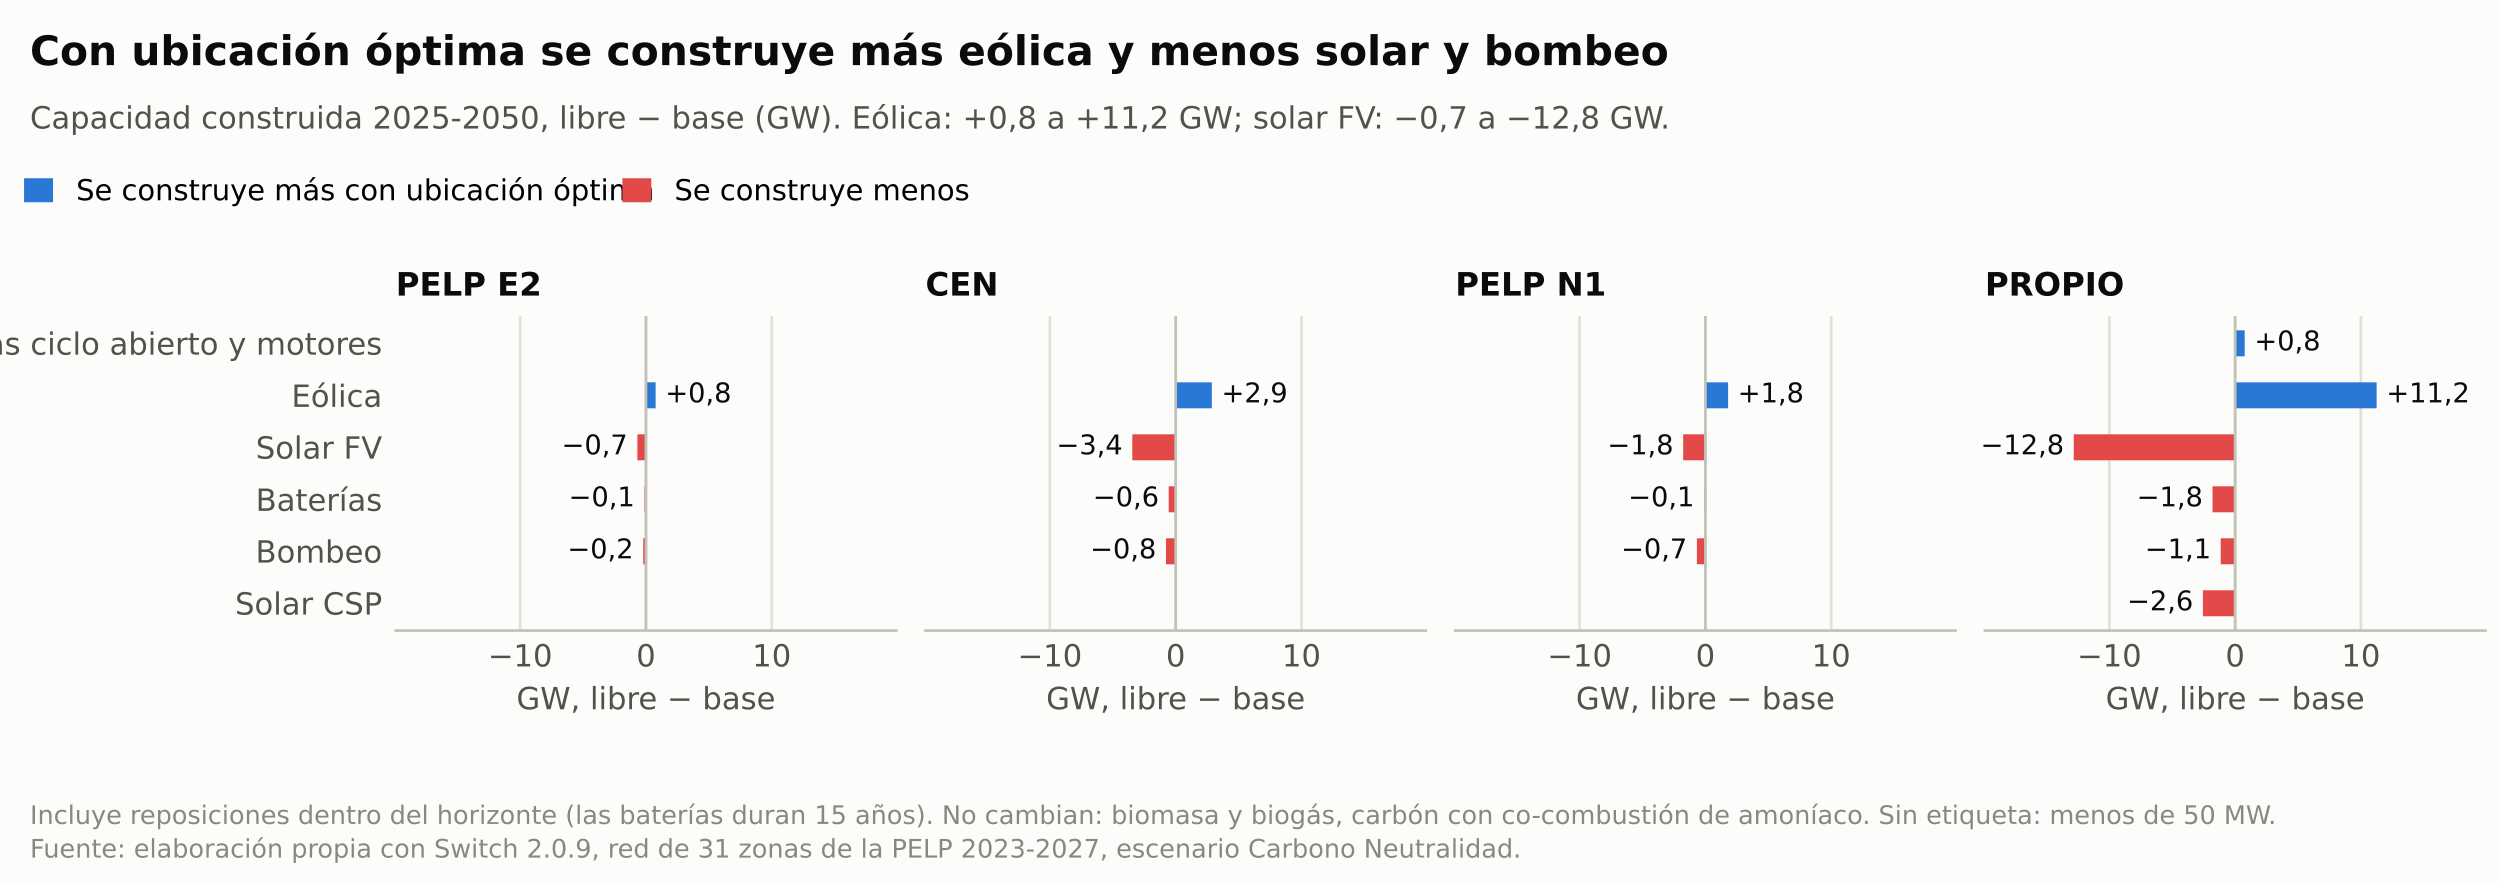
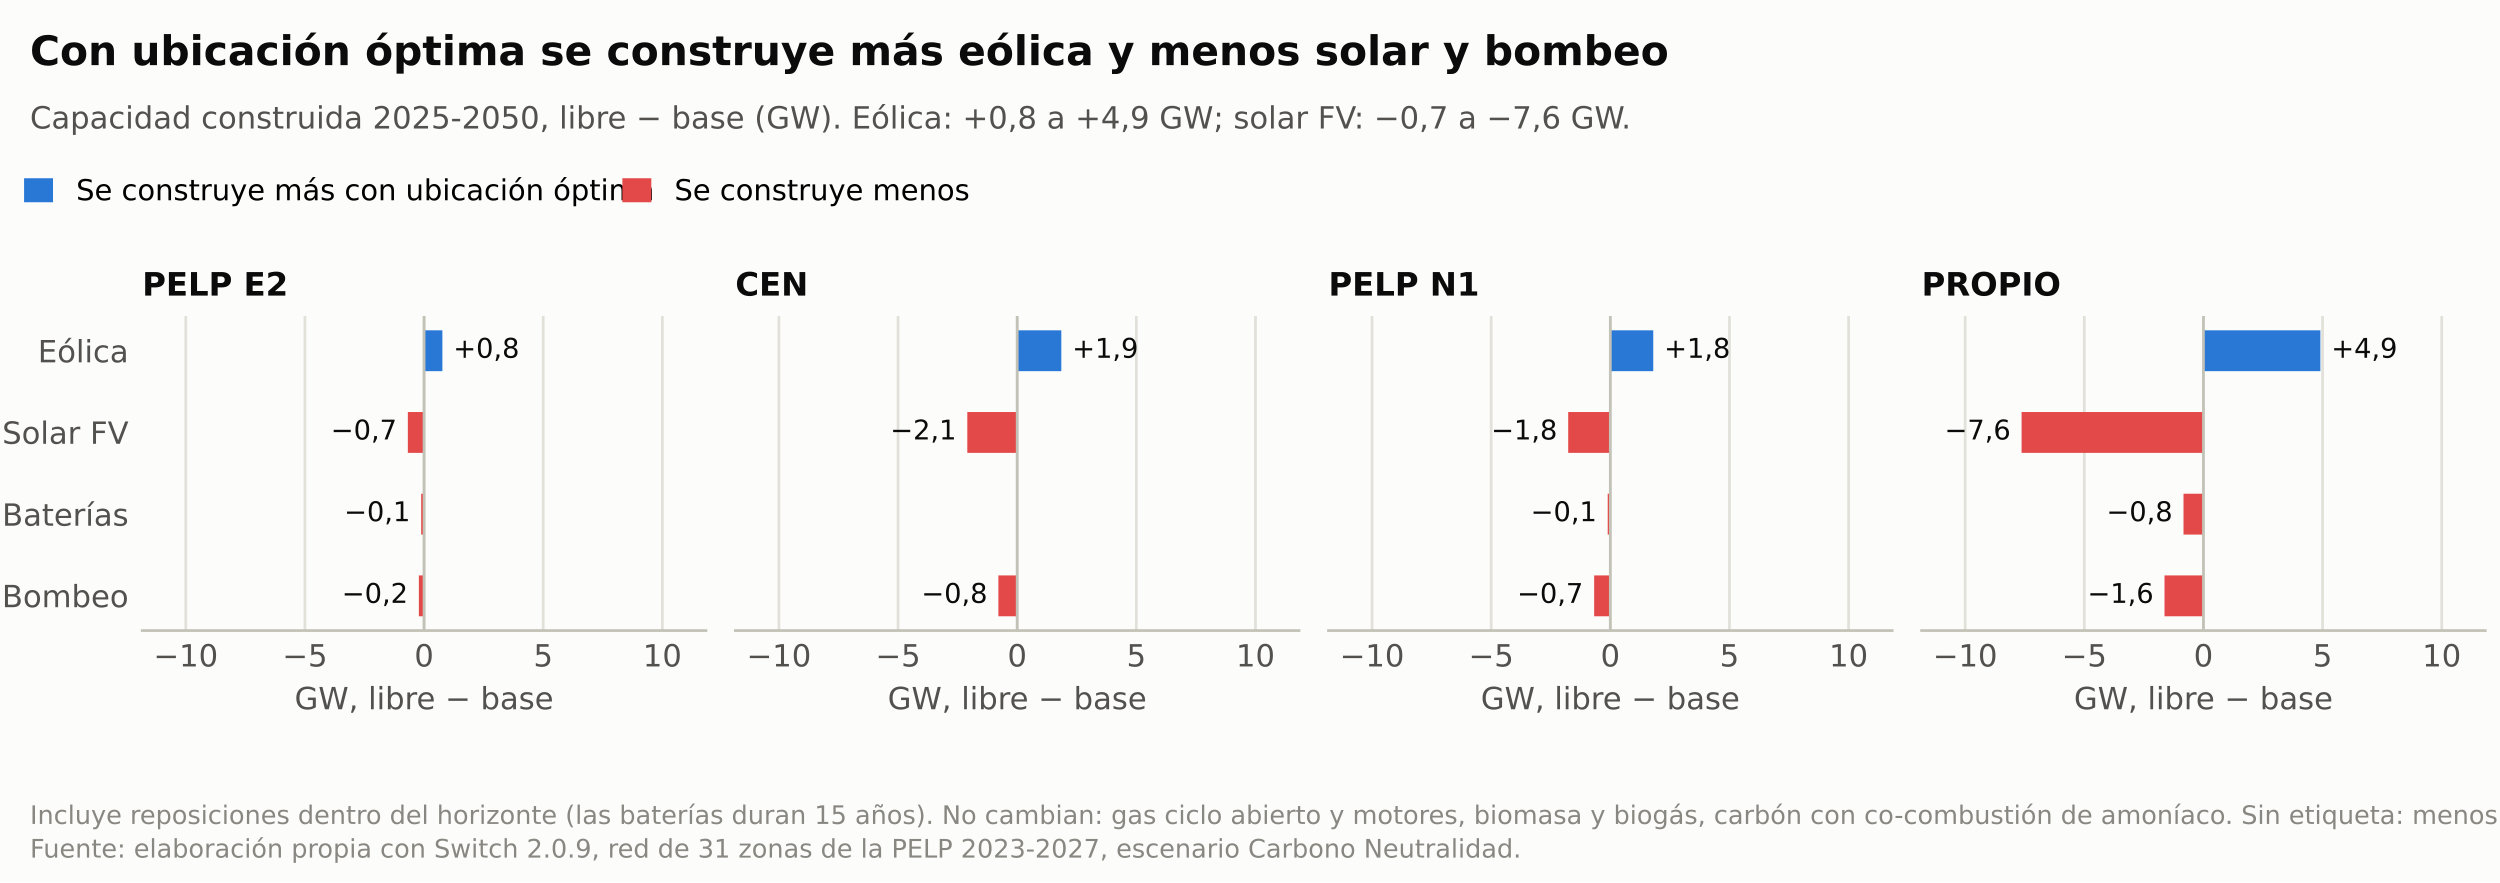
<svg xmlns="http://www.w3.org/2000/svg" width="734.4pt" height="259.2pt" viewBox="0 0 734.4 259.2" version="1.1">
  <defs>
    <style type="text/css">*{stroke-linejoin: round; stroke-linecap: butt}</style>
  </defs>
  <g id="figure_1">
    <g id="patch_1">
      <path d="M 0 259.2  L 734.4 259.2  L 734.4 0  L 0 0  z " style="fill: #fcfcfb" />
    </g>
    <g id="axes_1">
      <g id="patch_2">
-         <path d="M 116.269 185.237  L 263.242 185.237  L 263.242 92.836  L 116.269 92.836  z " style="fill: #fcfcfb" />
+         <path d="M 41.778 185.237  L 207.373 185.237  L 207.373 92.836  L 41.778 92.836  z " style="fill: #fcfcfb" />
      </g>
      <g id="matplotlib.axis_1">
        <g id="xtick_1">
          <g id="line2d_1">
-             <path d="M 152.806 185.237  L 152.806 92.836  " clip-path="url(#pf3630b593c)" style="fill: none; stroke: #e1e0d9; stroke-width: 0.8; stroke-linecap: square" />
+             <path d="M 54.579 185.237  L 54.579 92.836  " clip-path="url(#p7d79d730dc)" style="fill: none; stroke: #e1e0d9; stroke-width: 0.8; stroke-linecap: square" />
          </g>
          <g id="line2d_2" />
          <g id="text_1">
-             <text style="font-size: 9px; font-family: 'Segoe UI', 'DejaVu Sans'; text-anchor: middle; fill: #52514e" x="152.806" y="195.789" transform="rotate(-0 152.8058 195.7891)">−10</text>
+             <text style="font-size: 9px; font-family: 'Segoe UI', 'DejaVu Sans'; text-anchor: middle; fill: #52514e" x="54.579" y="195.789" transform="rotate(-0 54.57879 195.7891)">−10</text>
          </g>
        </g>
        <g id="xtick_2">
          <g id="line2d_3">
-             <path d="M 189.756 185.237  L 189.756 92.836  " clip-path="url(#pf3630b593c)" style="fill: none; stroke: #e1e0d9; stroke-width: 0.8; stroke-linecap: square" />
+             <path d="M 89.577 185.237  L 89.577 92.836  " clip-path="url(#p7d79d730dc)" style="fill: none; stroke: #e1e0d9; stroke-width: 0.8; stroke-linecap: square" />
          </g>
          <g id="line2d_4" />
          <g id="text_2">
-             <text style="font-size: 9px; font-family: 'Segoe UI', 'DejaVu Sans'; text-anchor: middle; fill: #52514e" x="189.756" y="195.789" transform="rotate(-0 189.7557 195.7891)">0</text>
+             <text style="font-size: 9px; font-family: 'Segoe UI', 'DejaVu Sans'; text-anchor: middle; fill: #52514e" x="89.577" y="195.789" transform="rotate(-0 89.57705 195.7891)">−5</text>
          </g>
        </g>
        <g id="xtick_3">
          <g id="line2d_5">
-             <path d="M 226.706 185.237  L 226.706 92.836  " clip-path="url(#pf3630b593c)" style="fill: none; stroke: #e1e0d9; stroke-width: 0.8; stroke-linecap: square" />
+             <path d="M 124.575 185.237  L 124.575 92.836  " clip-path="url(#p7d79d730dc)" style="fill: none; stroke: #e1e0d9; stroke-width: 0.8; stroke-linecap: square" />
          </g>
          <g id="line2d_6" />
          <g id="text_3">
-             <text style="font-size: 9px; font-family: 'Segoe UI', 'DejaVu Sans'; text-anchor: middle; fill: #52514e" x="226.706" y="195.789" transform="rotate(-0 226.7056 195.7891)">10</text>
-           </g>
-         </g>
-         <g id="text_4">
-           <text style="font-size: 9px; font-family: 'Segoe UI', 'DejaVu Sans'; text-anchor: middle; fill: #52514e" x="189.756" y="208.346" transform="rotate(-0 189.7557 208.346)">GW, libre − base</text>
+             <text style="font-size: 9px; font-family: 'Segoe UI', 'DejaVu Sans'; text-anchor: middle; fill: #52514e" x="124.575" y="195.789" transform="rotate(-0 124.5753 195.7891)">0</text>
+           </g>
+         </g>
+         <g id="xtick_4">
+           <g id="line2d_7">
+             <path d="M 159.574 185.237  L 159.574 92.836  " clip-path="url(#p7d79d730dc)" style="fill: none; stroke: #e1e0d9; stroke-width: 0.8; stroke-linecap: square" />
+           </g>
+           <g id="line2d_8" />
+           <g id="text_4">
+             <text style="font-size: 9px; font-family: 'Segoe UI', 'DejaVu Sans'; text-anchor: middle; fill: #52514e" x="159.574" y="195.789" transform="rotate(-0 159.5736 195.7891)">5</text>
+           </g>
+         </g>
+         <g id="xtick_5">
+           <g id="line2d_9">
+             <path d="M 194.572 185.237  L 194.572 92.836  " clip-path="url(#p7d79d730dc)" style="fill: none; stroke: #e1e0d9; stroke-width: 0.8; stroke-linecap: square" />
+           </g>
+           <g id="line2d_10" />
+           <g id="text_5">
+             <text style="font-size: 9px; font-family: 'Segoe UI', 'DejaVu Sans'; text-anchor: middle; fill: #52514e" x="194.572" y="195.789" transform="rotate(-0 194.5718 195.7891)">10</text>
+           </g>
+         </g>
+         <g id="text_6">
+           <text style="font-size: 9px; font-family: 'Segoe UI', 'DejaVu Sans'; text-anchor: middle; fill: #52514e" x="124.575" y="208.346" transform="rotate(-0 124.5753 208.346)">GW, libre − base</text>
        </g>
      </g>
      <g id="matplotlib.axis_2">
        <g id="ytick_1">
-           <g id="line2d_7" />
-           <g id="text_5">
-             <text style="font-size: 9px; font-family: 'Segoe UI', 'DejaVu Sans'; text-anchor: end; fill: #52514e" x="112.269" y="104.186" transform="rotate(-0 112.2694 104.1859)">Gas ciclo abierto y motores</text>
+           <g id="line2d_11" />
+           <g id="text_7">
+             <text style="font-size: 9px; font-family: 'Segoe UI', 'DejaVu Sans'; text-anchor: end; fill: #52514e" x="37.778" y="106.433" transform="rotate(-0 37.7775 106.4331)">Eólica</text>
          </g>
        </g>
        <g id="ytick_2">
-           <g id="line2d_8" />
-           <g id="text_6">
-             <text style="font-size: 9px; font-family: 'Segoe UI', 'DejaVu Sans'; text-anchor: end; fill: #52514e" x="112.269" y="119.524" transform="rotate(-0 112.2694 119.5241)">Eólica</text>
+           <g id="line2d_12" />
+           <g id="text_8">
+             <text style="font-size: 9px; font-family: 'Segoe UI', 'DejaVu Sans'; text-anchor: end; fill: #52514e" x="37.778" y="130.368" transform="rotate(-0 37.7775 130.3679)">Solar FV</text>
          </g>
        </g>
        <g id="ytick_3">
-           <g id="line2d_9" />
-           <g id="text_7">
-             <text style="font-size: 9px; font-family: 'Segoe UI', 'DejaVu Sans'; text-anchor: end; fill: #52514e" x="112.269" y="134.732" transform="rotate(-0 112.2694 134.7316)">Solar FV</text>
+           <g id="line2d_13" />
+           <g id="text_9">
+             <text style="font-size: 9px; font-family: 'Segoe UI', 'DejaVu Sans'; text-anchor: end; fill: #52514e" x="37.778" y="154.433" transform="rotate(-0 37.7775 154.4334)">Baterías</text>
          </g>
        </g>
        <g id="ytick_4">
-           <g id="line2d_10" />
-           <g id="text_8">
-             <text style="font-size: 9px; font-family: 'Segoe UI', 'DejaVu Sans'; text-anchor: end; fill: #52514e" x="112.269" y="150.07" transform="rotate(-0 112.2694 150.0698)">Baterías</text>
-           </g>
-         </g>
+           <g id="line2d_14" />
+           <g id="text_10">
+             <text style="font-size: 9px; font-family: 'Segoe UI', 'DejaVu Sans'; text-anchor: end; fill: #52514e" x="37.778" y="178.368" transform="rotate(-0 37.7775 178.3682)">Bombeo</text>
+           </g>
+         </g>
+       </g>
+       <g id="patch_3">
+         <path d="M 124.575 109.036  L 129.955 109.036  L 129.955 97.036  L 124.575 97.036  z " clip-path="url(#p7d79d730dc)" style="fill: #2a78d6" />
+       </g>
+       <g id="patch_4">
+         <path d="M 124.575 133.037  L 119.809 133.037  L 119.809 121.036  L 124.575 121.036  z " clip-path="url(#p7d79d730dc)" style="fill: #e34948" />
+       </g>
+       <g id="patch_5">
+         <path d="M 124.575 157.037  L 123.727 157.037  L 123.727 145.037  L 124.575 145.037  z " clip-path="url(#p7d79d730dc)" style="fill: #e34948" />
+       </g>
+       <g id="patch_6">
+         <path d="M 124.575 181.037  L 123.045 181.037  L 123.045 169.037  L 124.575 169.037  z " clip-path="url(#p7d79d730dc)" style="fill: #e34948" />
+       </g>
+       <g id="line2d_15">
+         <path d="M 124.575 185.237  L 124.575 92.836  " clip-path="url(#p7d79d730dc)" style="fill: none; stroke: #c3c2b7; stroke-width: 0.8; stroke-linecap: square" />
+       </g>
+       <g id="patch_7">
+         <path d="M 41.778 185.237  L 207.373 185.237  " style="fill: none; stroke: #c3c2b7; stroke-width: 0.8; stroke-linejoin: miter; stroke-linecap: square" />
+       </g>
+       <g id="text_11">
+         <text style="font-size: 8px; font-family: 'Segoe UI', 'DejaVu Sans'; text-anchor: start; fill: #0b0b0b" x="133.16" y="105.107" transform="rotate(-0 133.1598 105.1066)">+0,8</text>
+       </g>
+       <g id="text_12">
+         <text style="font-size: 8px; font-family: 'Segoe UI', 'DejaVu Sans'; text-anchor: end; fill: #0b0b0b" x="116.604" y="129.107" transform="rotate(-0 116.6042 129.1068)">−0,7</text>
+       </g>
+       <g id="text_13">
+         <text style="font-size: 8px; font-family: 'Segoe UI', 'DejaVu Sans'; text-anchor: end; fill: #0b0b0b" x="120.522" y="153.107" transform="rotate(-0 120.5224 153.1069)">−0,1</text>
+       </g>
+       <g id="text_14">
+         <text style="font-size: 8px; font-family: 'Segoe UI', 'DejaVu Sans'; text-anchor: end; fill: #0b0b0b" x="119.84" y="177.107" transform="rotate(-0 119.8403 177.1071)">−0,2</text>
+       </g>
+       <g id="text_15">
+         <text style="font-weight: 600; font-size: 9.5px; font-family: 'Segoe UI', 'DejaVu Sans'; text-anchor: start; fill: #0b0b0b" x="41.778" y="86.836" transform="rotate(-0 41.7775 86.83626)">PELP E2</text>
+       </g>
+     </g>
+     <g id="axes_2">
+       <g id="patch_8">
+         <path d="M 216.013 185.237  L 381.609 185.237  L 381.609 92.836  L 216.013 92.836  z " style="fill: #fcfcfb" />
+       </g>
+       <g id="matplotlib.axis_3">
+         <g id="xtick_6">
+           <g id="line2d_16">
+             <path d="M 228.814 185.237  L 228.814 92.836  " clip-path="url(#p00f52dc05e)" style="fill: none; stroke: #e1e0d9; stroke-width: 0.8; stroke-linecap: square" />
+           </g>
+           <g id="line2d_17" />
+           <g id="text_16">
+             <text style="font-size: 9px; font-family: 'Segoe UI', 'DejaVu Sans'; text-anchor: middle; fill: #52514e" x="228.814" y="195.789" transform="rotate(-0 228.8144 195.7891)">−10</text>
+           </g>
+         </g>
+         <g id="xtick_7">
+           <g id="line2d_18">
+             <path d="M 263.813 185.237  L 263.813 92.836  " clip-path="url(#p00f52dc05e)" style="fill: none; stroke: #e1e0d9; stroke-width: 0.8; stroke-linecap: square" />
+           </g>
+           <g id="line2d_19" />
+           <g id="text_17">
+             <text style="font-size: 9px; font-family: 'Segoe UI', 'DejaVu Sans'; text-anchor: middle; fill: #52514e" x="263.813" y="195.789" transform="rotate(-0 263.8127 195.7891)">−5</text>
+           </g>
+         </g>
+         <g id="xtick_8">
+           <g id="line2d_20">
+             <path d="M 298.811 185.237  L 298.811 92.836  " clip-path="url(#p00f52dc05e)" style="fill: none; stroke: #e1e0d9; stroke-width: 0.8; stroke-linecap: square" />
+           </g>
+           <g id="line2d_21" />
+           <g id="text_18">
+             <text style="font-size: 9px; font-family: 'Segoe UI', 'DejaVu Sans'; text-anchor: middle; fill: #52514e" x="298.811" y="195.789" transform="rotate(-0 298.8109 195.7891)">0</text>
+           </g>
+         </g>
+         <g id="xtick_9">
+           <g id="line2d_22">
+             <path d="M 333.809 185.237  L 333.809 92.836  " clip-path="url(#p00f52dc05e)" style="fill: none; stroke: #e1e0d9; stroke-width: 0.8; stroke-linecap: square" />
+           </g>
+           <g id="line2d_23" />
+           <g id="text_19">
+             <text style="font-size: 9px; font-family: 'Segoe UI', 'DejaVu Sans'; text-anchor: middle; fill: #52514e" x="333.809" y="195.789" transform="rotate(-0 333.8092 195.7891)">5</text>
+           </g>
+         </g>
+         <g id="xtick_10">
+           <g id="line2d_24">
+             <path d="M 368.807 185.237  L 368.807 92.836  " clip-path="url(#p00f52dc05e)" style="fill: none; stroke: #e1e0d9; stroke-width: 0.8; stroke-linecap: square" />
+           </g>
+           <g id="line2d_25" />
+           <g id="text_20">
+             <text style="font-size: 9px; font-family: 'Segoe UI', 'DejaVu Sans'; text-anchor: middle; fill: #52514e" x="368.807" y="195.789" transform="rotate(-0 368.8075 195.7891)">10</text>
+           </g>
+         </g>
+         <g id="text_21">
+           <text style="font-size: 9px; font-family: 'Segoe UI', 'DejaVu Sans'; text-anchor: middle; fill: #52514e" x="298.811" y="208.346" transform="rotate(-0 298.8109 208.346)">GW, libre − base</text>
+         </g>
+       </g>
+       <g id="matplotlib.axis_4">
        <g id="ytick_5">
-           <g id="line2d_11" />
-           <g id="text_9">
-             <text style="font-size: 9px; font-family: 'Segoe UI', 'DejaVu Sans'; text-anchor: end; fill: #52514e" x="112.269" y="165.277" transform="rotate(-0 112.2694 165.2772)">Bombeo</text>
-           </g>
+           <g id="line2d_26" />
        </g>
        <g id="ytick_6">
-           <g id="line2d_12" />
-           <g id="text_10">
-             <text style="font-size: 9px; font-family: 'Segoe UI', 'DejaVu Sans'; text-anchor: end; fill: #52514e" x="112.269" y="180.55" transform="rotate(-0 112.2694 180.55)">Solar CSP</text>
-           </g>
-         </g>
-       </g>
-       <g id="patch_3">
-         <path d="M 189.756 104.673  L 189.756 104.673  L 189.756 97.036  L 189.756 97.036  z " clip-path="url(#pf3630b593c)" style="fill: #2a78d6" />
-       </g>
-       <g id="patch_4">
-         <path d="M 189.756 119.946  L 192.595 119.946  L 192.595 112.309  L 189.756 112.309  z " clip-path="url(#pf3630b593c)" style="fill: #2a78d6" />
-       </g>
-       <g id="patch_5">
-         <path d="M 189.756 135.218  L 187.24 135.218  L 187.24 127.582  L 189.756 127.582  z " clip-path="url(#pf3630b593c)" style="fill: #e34948" />
-       </g>
-       <g id="patch_6">
-         <path d="M 189.756 150.491  L 189.308 150.491  L 189.308 142.855  L 189.756 142.855  z " clip-path="url(#pf3630b593c)" style="fill: #e34948" />
-       </g>
-       <g id="patch_7">
-         <path d="M 189.756 165.764  L 188.948 165.764  L 188.948 158.128  L 189.756 158.128  z " clip-path="url(#pf3630b593c)" style="fill: #e34948" />
-       </g>
-       <g id="patch_8">
-         <path d="M 189.756 181.037  L 189.756 181.037  L 189.756 173.4  L 189.756 173.4  z " clip-path="url(#pf3630b593c)" style="fill: #2a78d6" />
-       </g>
-       <g id="line2d_13">
-         <path d="M 189.756 185.237  L 189.756 92.836  " clip-path="url(#pf3630b593c)" style="fill: none; stroke: #c3c2b7; stroke-width: 0.8; stroke-linecap: square" />
+           <g id="line2d_27" />
+         </g>
+         <g id="ytick_7">
+           <g id="line2d_28" />
+         </g>
+         <g id="ytick_8">
+           <g id="line2d_29" />
+         </g>
      </g>
      <g id="patch_9">
-         <path d="M 116.269 185.237  L 263.242 185.237  " style="fill: none; stroke: #c3c2b7; stroke-width: 0.8; stroke-linejoin: miter; stroke-linecap: square" />
-       </g>
-       <g id="text_11">
-         <text style="font-size: 8px; font-family: 'Segoe UI', 'DejaVu Sans'; text-anchor: start; fill: #0b0b0b" x="195.44" y="118.198" transform="rotate(-0 195.44 118.1976)">+0,8</text>
-       </g>
-       <g id="text_12">
-         <text style="font-size: 8px; font-family: 'Segoe UI', 'DejaVu Sans'; text-anchor: end; fill: #0b0b0b" x="184.395" y="133.47" transform="rotate(-0 184.3952 133.4705)">−0,7</text>
-       </g>
-       <g id="text_13">
-         <text style="font-size: 8px; font-family: 'Segoe UI', 'DejaVu Sans'; text-anchor: end; fill: #0b0b0b" x="186.464" y="148.743" transform="rotate(-0 186.4635 148.7433)">−0,1</text>
-       </g>
-       <g id="text_14">
-         <text style="font-size: 8px; font-family: 'Segoe UI', 'DejaVu Sans'; text-anchor: end; fill: #0b0b0b" x="186.103" y="164.016" transform="rotate(-0 186.1034 164.0161)">−0,2</text>
-       </g>
-       <g id="text_15">
-         <text style="font-weight: 600; font-size: 9.5px; font-family: 'Segoe UI', 'DejaVu Sans'; text-anchor: start; fill: #0b0b0b" x="116.269" y="86.836" transform="rotate(-0 116.2694 86.83626)">PELP E2</text>
-       </g>
-     </g>
-     <g id="axes_2">
+         <path d="M 298.811 109.036  L 311.77 109.036  L 311.77 97.036  L 298.811 97.036  z " clip-path="url(#p00f52dc05e)" style="fill: #2a78d6" />
+       </g>
      <g id="patch_10">
-         <path d="M 271.882 185.237  L 418.855 185.237  L 418.855 92.836  L 271.882 92.836  z " style="fill: #fcfcfb" />
-       </g>
-       <g id="matplotlib.axis_3">
-         <g id="xtick_4">
-           <g id="line2d_14">
-             <path d="M 308.419 185.237  L 308.419 92.836  " clip-path="url(#p5e82187e98)" style="fill: none; stroke: #e1e0d9; stroke-width: 0.8; stroke-linecap: square" />
-           </g>
-           <g id="line2d_15" />
-           <g id="text_16">
-             <text style="font-size: 9px; font-family: 'Segoe UI', 'DejaVu Sans'; text-anchor: middle; fill: #52514e" x="308.419" y="195.789" transform="rotate(-0 308.4185 195.7891)">−10</text>
-           </g>
-         </g>
-         <g id="xtick_5">
-           <g id="line2d_16">
-             <path d="M 345.368 185.237  L 345.368 92.836  " clip-path="url(#p5e82187e98)" style="fill: none; stroke: #e1e0d9; stroke-width: 0.8; stroke-linecap: square" />
-           </g>
-           <g id="line2d_17" />
-           <g id="text_17">
-             <text style="font-size: 9px; font-family: 'Segoe UI', 'DejaVu Sans'; text-anchor: middle; fill: #52514e" x="345.368" y="195.789" transform="rotate(-0 345.3684 195.7891)">0</text>
-           </g>
-         </g>
-         <g id="xtick_6">
-           <g id="line2d_18">
-             <path d="M 382.318 185.237  L 382.318 92.836  " clip-path="url(#p5e82187e98)" style="fill: none; stroke: #e1e0d9; stroke-width: 0.8; stroke-linecap: square" />
-           </g>
-           <g id="line2d_19" />
-           <g id="text_18">
-             <text style="font-size: 9px; font-family: 'Segoe UI', 'DejaVu Sans'; text-anchor: middle; fill: #52514e" x="382.318" y="195.789" transform="rotate(-0 382.3182 195.7891)">10</text>
-           </g>
-         </g>
-         <g id="text_19">
-           <text style="font-size: 9px; font-family: 'Segoe UI', 'DejaVu Sans'; text-anchor: middle; fill: #52514e" x="345.368" y="208.346" transform="rotate(-0 345.3684 208.346)">GW, libre − base</text>
-         </g>
-       </g>
-       <g id="matplotlib.axis_4">
-         <g id="ytick_7">
-           <g id="line2d_20" />
-         </g>
-         <g id="ytick_8">
-           <g id="line2d_21" />
-         </g>
+         <path d="M 298.811 133.037  L 284.158 133.037  L 284.158 121.036  L 298.811 121.036  z " clip-path="url(#p00f52dc05e)" style="fill: #e34948" />
+       </g>
+       <g id="patch_11">
+         <path d="M 298.811 157.037  L 298.588 157.037  L 298.588 145.037  L 298.811 145.037  z " clip-path="url(#p00f52dc05e)" style="fill: #e34948" />
+       </g>
+       <g id="patch_12">
+         <path d="M 298.811 181.037  L 293.288 181.037  L 293.288 169.037  L 298.811 169.037  z " clip-path="url(#p00f52dc05e)" style="fill: #e34948" />
+       </g>
+       <g id="line2d_30">
+         <path d="M 298.811 185.237  L 298.811 92.836  " clip-path="url(#p00f52dc05e)" style="fill: none; stroke: #c3c2b7; stroke-width: 0.8; stroke-linecap: square" />
+       </g>
+       <g id="patch_13">
+         <path d="M 216.013 185.237  L 381.609 185.237  " style="fill: none; stroke: #c3c2b7; stroke-width: 0.8; stroke-linejoin: miter; stroke-linecap: square" />
+       </g>
+       <g id="text_22">
+         <text style="font-size: 8px; font-family: 'Segoe UI', 'DejaVu Sans'; text-anchor: start; fill: #0b0b0b" x="314.975" y="105.107" transform="rotate(-0 314.9747 105.1066)">+1,9</text>
+       </g>
+       <g id="text_23">
+         <text style="font-size: 8px; font-family: 'Segoe UI', 'DejaVu Sans'; text-anchor: end; fill: #0b0b0b" x="280.953" y="129.107" transform="rotate(-0 280.9526 129.1068)">−2,1</text>
+       </g>
+       <g id="text_24">
+         <text style="font-size: 8px; font-family: 'Segoe UI', 'DejaVu Sans'; text-anchor: end; fill: #0b0b0b" x="290.083" y="177.107" transform="rotate(-0 290.0826 177.1071)">−0,8</text>
+       </g>
+       <g id="text_25">
+         <text style="font-weight: 600; font-size: 9.5px; font-family: 'Segoe UI', 'DejaVu Sans'; text-anchor: start; fill: #0b0b0b" x="216.013" y="86.836" transform="rotate(-0 216.0131 86.83626)">CEN</text>
+       </g>
+     </g>
+     <g id="axes_3">
+       <g id="patch_14">
+         <path d="M 390.249 185.237  L 555.844 185.237  L 555.844 92.836  L 390.249 92.836  z " style="fill: #fcfcfb" />
+       </g>
+       <g id="matplotlib.axis_5">
+         <g id="xtick_11">
+           <g id="line2d_31">
+             <path d="M 403.05 185.237  L 403.05 92.836  " clip-path="url(#pc9b22759cb)" style="fill: none; stroke: #e1e0d9; stroke-width: 0.8; stroke-linecap: square" />
+           </g>
+           <g id="line2d_32" />
+           <g id="text_26">
+             <text style="font-size: 9px; font-family: 'Segoe UI', 'DejaVu Sans'; text-anchor: middle; fill: #52514e" x="403.05" y="195.789" transform="rotate(-0 403.05 195.7891)">−10</text>
+           </g>
+         </g>
+         <g id="xtick_12">
+           <g id="line2d_33">
+             <path d="M 438.048 185.237  L 438.048 92.836  " clip-path="url(#pc9b22759cb)" style="fill: none; stroke: #e1e0d9; stroke-width: 0.8; stroke-linecap: square" />
+           </g>
+           <g id="line2d_34" />
+           <g id="text_27">
+             <text style="font-size: 9px; font-family: 'Segoe UI', 'DejaVu Sans'; text-anchor: middle; fill: #52514e" x="438.048" y="195.789" transform="rotate(-0 438.0483 195.7891)">−5</text>
+           </g>
+         </g>
+         <g id="xtick_13">
+           <g id="line2d_35">
+             <path d="M 473.047 185.237  L 473.047 92.836  " clip-path="url(#pc9b22759cb)" style="fill: none; stroke: #e1e0d9; stroke-width: 0.8; stroke-linecap: square" />
+           </g>
+           <g id="line2d_36" />
+           <g id="text_28">
+             <text style="font-size: 9px; font-family: 'Segoe UI', 'DejaVu Sans'; text-anchor: middle; fill: #52514e" x="473.047" y="195.789" transform="rotate(-0 473.0466 195.7891)">0</text>
+           </g>
+         </g>
+         <g id="xtick_14">
+           <g id="line2d_37">
+             <path d="M 508.045 185.237  L 508.045 92.836  " clip-path="url(#pc9b22759cb)" style="fill: none; stroke: #e1e0d9; stroke-width: 0.8; stroke-linecap: square" />
+           </g>
+           <g id="line2d_38" />
+           <g id="text_29">
+             <text style="font-size: 9px; font-family: 'Segoe UI', 'DejaVu Sans'; text-anchor: middle; fill: #52514e" x="508.045" y="195.789" transform="rotate(-0 508.0448 195.7891)">5</text>
+           </g>
+         </g>
+         <g id="xtick_15">
+           <g id="line2d_39">
+             <path d="M 543.043 185.237  L 543.043 92.836  " clip-path="url(#pc9b22759cb)" style="fill: none; stroke: #e1e0d9; stroke-width: 0.8; stroke-linecap: square" />
+           </g>
+           <g id="line2d_40" />
+           <g id="text_30">
+             <text style="font-size: 9px; font-family: 'Segoe UI', 'DejaVu Sans'; text-anchor: middle; fill: #52514e" x="543.043" y="195.789" transform="rotate(-0 543.0431 195.7891)">10</text>
+           </g>
+         </g>
+         <g id="text_31">
+           <text style="font-size: 9px; font-family: 'Segoe UI', 'DejaVu Sans'; text-anchor: middle; fill: #52514e" x="473.047" y="208.346" transform="rotate(-0 473.0466 208.346)">GW, libre − base</text>
+         </g>
+       </g>
+       <g id="matplotlib.axis_6">
        <g id="ytick_9">
-           <g id="line2d_22" />
+           <g id="line2d_41" />
        </g>
        <g id="ytick_10">
-           <g id="line2d_23" />
+           <g id="line2d_42" />
        </g>
        <g id="ytick_11">
-           <g id="line2d_24" />
+           <g id="line2d_43" />
        </g>
        <g id="ytick_12">
-           <g id="line2d_25" />
-         </g>
-       </g>
-       <g id="patch_11">
-         <path d="M 345.368 104.673  L 345.368 104.673  L 345.368 97.036  L 345.368 97.036  z " clip-path="url(#p5e82187e98)" style="fill: #2a78d6" />
-       </g>
-       <g id="patch_12">
-         <path d="M 345.368 119.946  L 355.994 119.946  L 355.994 112.309  L 345.368 112.309  z " clip-path="url(#p5e82187e98)" style="fill: #2a78d6" />
-       </g>
-       <g id="patch_13">
-         <path d="M 345.368 135.218  L 332.628 135.218  L 332.628 127.582  L 345.368 127.582  z " clip-path="url(#p5e82187e98)" style="fill: #e34948" />
-       </g>
-       <g id="patch_14">
-         <path d="M 345.368 150.491  L 343.314 150.491  L 343.314 142.855  L 345.368 142.855  z " clip-path="url(#p5e82187e98)" style="fill: #e34948" />
+           <g id="line2d_44" />
+         </g>
      </g>
      <g id="patch_15">
-         <path d="M 345.368 165.764  L 342.512 165.764  L 342.512 158.128  L 345.368 158.128  z " clip-path="url(#p5e82187e98)" style="fill: #e34948" />
+         <path d="M 473.047 109.036  L 485.661 109.036  L 485.661 97.036  L 473.047 97.036  z " clip-path="url(#pc9b22759cb)" style="fill: #2a78d6" />
      </g>
      <g id="patch_16">
-         <path d="M 345.368 181.037  L 345.368 181.037  L 345.368 173.4  L 345.368 173.4  z " clip-path="url(#p5e82187e98)" style="fill: #2a78d6" />
-       </g>
-       <g id="line2d_26">
-         <path d="M 345.368 185.237  L 345.368 92.836  " clip-path="url(#p5e82187e98)" style="fill: none; stroke: #c3c2b7; stroke-width: 0.8; stroke-linecap: square" />
+         <path d="M 473.047 133.037  L 460.676 133.037  L 460.676 121.036  L 473.047 121.036  z " clip-path="url(#pc9b22759cb)" style="fill: #e34948" />
      </g>
      <g id="patch_17">
-         <path d="M 271.882 185.237  L 418.855 185.237  " style="fill: none; stroke: #c3c2b7; stroke-width: 0.8; stroke-linejoin: miter; stroke-linecap: square" />
-       </g>
-       <g id="text_20">
-         <text style="font-size: 8px; font-family: 'Segoe UI', 'DejaVu Sans'; text-anchor: start; fill: #0b0b0b" x="358.839" y="118.198" transform="rotate(-0 358.8391 118.1976)">+2,9</text>
-       </g>
-       <g id="text_21">
-         <text style="font-size: 8px; font-family: 'Segoe UI', 'DejaVu Sans'; text-anchor: end; fill: #0b0b0b" x="329.783" y="133.47" transform="rotate(-0 329.7832 133.4705)">−3,4</text>
-       </g>
-       <g id="text_22">
-         <text style="font-size: 8px; font-family: 'Segoe UI', 'DejaVu Sans'; text-anchor: end; fill: #0b0b0b" x="340.469" y="148.743" transform="rotate(-0 340.4694 148.7433)">−0,6</text>
-       </g>
-       <g id="text_23">
-         <text style="font-size: 8px; font-family: 'Segoe UI', 'DejaVu Sans'; text-anchor: end; fill: #0b0b0b" x="339.667" y="164.016" transform="rotate(-0 339.6674 164.0161)">−0,8</text>
-       </g>
-       <g id="text_24">
-         <text style="font-weight: 600; font-size: 9.5px; font-family: 'Segoe UI', 'DejaVu Sans'; text-anchor: start; fill: #0b0b0b" x="271.882" y="86.836" transform="rotate(-0 271.882 86.83626)">CEN</text>
-       </g>
-     </g>
-     <g id="axes_3">
+         <path d="M 473.047 157.037  L 472.281 157.037  L 472.281 145.037  L 473.047 145.037  z " clip-path="url(#pc9b22759cb)" style="fill: #e34948" />
+       </g>
      <g id="patch_18">
-         <path d="M 427.495 185.237  L 574.467 185.237  L 574.467 92.836  L 427.495 92.836  z " style="fill: #fcfcfb" />
-       </g>
-       <g id="matplotlib.axis_5">
-         <g id="xtick_7">
-           <g id="line2d_27">
-             <path d="M 464.031 185.237  L 464.031 92.836  " clip-path="url(#p231e71c9e6)" style="fill: none; stroke: #e1e0d9; stroke-width: 0.8; stroke-linecap: square" />
-           </g>
-           <g id="line2d_28" />
-           <g id="text_25">
-             <text style="font-size: 9px; font-family: 'Segoe UI', 'DejaVu Sans'; text-anchor: middle; fill: #52514e" x="464.031" y="195.789" transform="rotate(-0 464.0312 195.7891)">−10</text>
-           </g>
-         </g>
-         <g id="xtick_8">
-           <g id="line2d_29">
-             <path d="M 500.981 185.237  L 500.981 92.836  " clip-path="url(#p231e71c9e6)" style="fill: none; stroke: #e1e0d9; stroke-width: 0.8; stroke-linecap: square" />
-           </g>
-           <g id="line2d_30" />
-           <g id="text_26">
-             <text style="font-size: 9px; font-family: 'Segoe UI', 'DejaVu Sans'; text-anchor: middle; fill: #52514e" x="500.981" y="195.789" transform="rotate(-0 500.981 195.7891)">0</text>
-           </g>
-         </g>
-         <g id="xtick_9">
-           <g id="line2d_31">
-             <path d="M 537.931 185.237  L 537.931 92.836  " clip-path="url(#p231e71c9e6)" style="fill: none; stroke: #e1e0d9; stroke-width: 0.8; stroke-linecap: square" />
-           </g>
-           <g id="line2d_32" />
-           <g id="text_27">
-             <text style="font-size: 9px; font-family: 'Segoe UI', 'DejaVu Sans'; text-anchor: middle; fill: #52514e" x="537.931" y="195.789" transform="rotate(-0 537.9309 195.7891)">10</text>
-           </g>
-         </g>
-         <g id="text_28">
-           <text style="font-size: 9px; font-family: 'Segoe UI', 'DejaVu Sans'; text-anchor: middle; fill: #52514e" x="500.981" y="208.346" transform="rotate(-0 500.981 208.346)">GW, libre − base</text>
-         </g>
-       </g>
-       <g id="matplotlib.axis_6">
+         <path d="M 473.047 181.037  L 468.301 181.037  L 468.301 169.037  L 473.047 169.037  z " clip-path="url(#pc9b22759cb)" style="fill: #e34948" />
+       </g>
+       <g id="line2d_45">
+         <path d="M 473.047 185.237  L 473.047 92.836  " clip-path="url(#pc9b22759cb)" style="fill: none; stroke: #c3c2b7; stroke-width: 0.8; stroke-linecap: square" />
+       </g>
+       <g id="patch_19">
+         <path d="M 390.249 185.237  L 555.844 185.237  " style="fill: none; stroke: #c3c2b7; stroke-width: 0.8; stroke-linejoin: miter; stroke-linecap: square" />
+       </g>
+       <g id="text_32">
+         <text style="font-size: 8px; font-family: 'Segoe UI', 'DejaVu Sans'; text-anchor: start; fill: #0b0b0b" x="488.866" y="105.107" transform="rotate(-0 488.8656 105.1066)">+1,8</text>
+       </g>
+       <g id="text_33">
+         <text style="font-size: 8px; font-family: 'Segoe UI', 'DejaVu Sans'; text-anchor: end; fill: #0b0b0b" x="457.471" y="129.107" transform="rotate(-0 457.4714 129.1068)">−1,8</text>
+       </g>
+       <g id="text_34">
+         <text style="font-size: 8px; font-family: 'Segoe UI', 'DejaVu Sans'; text-anchor: end; fill: #0b0b0b" x="469.076" y="153.107" transform="rotate(-0 469.0756 153.1069)">−0,1</text>
+       </g>
+       <g id="text_35">
+         <text style="font-size: 8px; font-family: 'Segoe UI', 'DejaVu Sans'; text-anchor: end; fill: #0b0b0b" x="465.096" y="177.107" transform="rotate(-0 465.0962 177.1071)">−0,7</text>
+       </g>
+       <g id="text_36">
+         <text style="font-weight: 600; font-size: 9.5px; font-family: 'Segoe UI', 'DejaVu Sans'; text-anchor: start; fill: #0b0b0b" x="390.249" y="86.836" transform="rotate(-0 390.2487 86.83626)">PELP N1</text>
+       </g>
+     </g>
+     <g id="axes_4">
+       <g id="patch_20">
+         <path d="M 564.484 185.237  L 730.08 185.237  L 730.08 92.836  L 564.484 92.836  z " style="fill: #fcfcfb" />
+       </g>
+       <g id="matplotlib.axis_7">
+         <g id="xtick_16">
+           <g id="line2d_46">
+             <path d="M 577.286 185.237  L 577.286 92.836  " clip-path="url(#p03c03dd226)" style="fill: none; stroke: #e1e0d9; stroke-width: 0.8; stroke-linecap: square" />
+           </g>
+           <g id="line2d_47" />
+           <g id="text_37">
+             <text style="font-size: 9px; font-family: 'Segoe UI', 'DejaVu Sans'; text-anchor: middle; fill: #52514e" x="577.286" y="195.789" transform="rotate(-0 577.2857 195.7891)">−10</text>
+           </g>
+         </g>
+         <g id="xtick_17">
+           <g id="line2d_48">
+             <path d="M 612.284 185.237  L 612.284 92.836  " clip-path="url(#p03c03dd226)" style="fill: none; stroke: #e1e0d9; stroke-width: 0.8; stroke-linecap: square" />
+           </g>
+           <g id="line2d_49" />
+           <g id="text_38">
+             <text style="font-size: 9px; font-family: 'Segoe UI', 'DejaVu Sans'; text-anchor: middle; fill: #52514e" x="612.284" y="195.789" transform="rotate(-0 612.2839 195.7891)">−5</text>
+           </g>
+         </g>
+         <g id="xtick_18">
+           <g id="line2d_50">
+             <path d="M 647.282 185.237  L 647.282 92.836  " clip-path="url(#p03c03dd226)" style="fill: none; stroke: #e1e0d9; stroke-width: 0.8; stroke-linecap: square" />
+           </g>
+           <g id="line2d_51" />
+           <g id="text_39">
+             <text style="font-size: 9px; font-family: 'Segoe UI', 'DejaVu Sans'; text-anchor: middle; fill: #52514e" x="647.282" y="195.789" transform="rotate(-0 647.2822 195.7891)">0</text>
+           </g>
+         </g>
+         <g id="xtick_19">
+           <g id="line2d_52">
+             <path d="M 682.28 185.237  L 682.28 92.836  " clip-path="url(#p03c03dd226)" style="fill: none; stroke: #e1e0d9; stroke-width: 0.8; stroke-linecap: square" />
+           </g>
+           <g id="line2d_53" />
+           <g id="text_40">
+             <text style="font-size: 9px; font-family: 'Segoe UI', 'DejaVu Sans'; text-anchor: middle; fill: #52514e" x="682.28" y="195.789" transform="rotate(-0 682.2804 195.7891)">5</text>
+           </g>
+         </g>
+         <g id="xtick_20">
+           <g id="line2d_54">
+             <path d="M 717.279 185.237  L 717.279 92.836  " clip-path="url(#p03c03dd226)" style="fill: none; stroke: #e1e0d9; stroke-width: 0.8; stroke-linecap: square" />
+           </g>
+           <g id="line2d_55" />
+           <g id="text_41">
+             <text style="font-size: 9px; font-family: 'Segoe UI', 'DejaVu Sans'; text-anchor: middle; fill: #52514e" x="717.279" y="195.789" transform="rotate(-0 717.2787 195.7891)">10</text>
+           </g>
+         </g>
+         <g id="text_42">
+           <text style="font-size: 9px; font-family: 'Segoe UI', 'DejaVu Sans'; text-anchor: middle; fill: #52514e" x="647.282" y="208.346" transform="rotate(-0 647.2822 208.346)">GW, libre − base</text>
+         </g>
+       </g>
+       <g id="matplotlib.axis_8">
        <g id="ytick_13">
-           <g id="line2d_33" />
+           <g id="line2d_56" />
        </g>
        <g id="ytick_14">
-           <g id="line2d_34" />
+           <g id="line2d_57" />
        </g>
        <g id="ytick_15">
-           <g id="line2d_35" />
+           <g id="line2d_58" />
        </g>
        <g id="ytick_16">
-           <g id="line2d_36" />
-         </g>
-         <g id="ytick_17">
-           <g id="line2d_37" />
-         </g>
-         <g id="ytick_18">
-           <g id="line2d_38" />
-         </g>
-       </g>
-       <g id="patch_19">
-         <path d="M 500.981 104.673  L 500.981 104.673  L 500.981 97.036  L 500.981 97.036  z " clip-path="url(#p231e71c9e6)" style="fill: #2a78d6" />
-       </g>
-       <g id="patch_20">
-         <path d="M 500.981 119.946  L 507.64 119.946  L 507.64 112.309  L 500.981 112.309  z " clip-path="url(#p231e71c9e6)" style="fill: #2a78d6" />
+           <g id="line2d_59" />
+         </g>
      </g>
      <g id="patch_21">
-         <path d="M 500.981 135.218  L 494.451 135.218  L 494.451 127.582  L 500.981 127.582  z " clip-path="url(#p231e71c9e6)" style="fill: #e34948" />
+         <path d="M 647.282 109.036  L 681.634 109.036  L 681.634 97.036  L 647.282 97.036  z " clip-path="url(#p03c03dd226)" style="fill: #2a78d6" />
      </g>
      <g id="patch_22">
-         <path d="M 500.981 150.491  L 500.577 150.491  L 500.577 142.855  L 500.981 142.855  z " clip-path="url(#p231e71c9e6)" style="fill: #e34948" />
+         <path d="M 647.282 133.037  L 593.864 133.037  L 593.864 121.036  L 647.282 121.036  z " clip-path="url(#p03c03dd226)" style="fill: #e34948" />
      </g>
      <g id="patch_23">
-         <path d="M 500.981 165.764  L 498.476 165.764  L 498.476 158.128  L 500.981 158.128  z " clip-path="url(#p231e71c9e6)" style="fill: #e34948" />
+         <path d="M 647.282 157.037  L 641.43 157.037  L 641.43 145.037  L 647.282 145.037  z " clip-path="url(#p03c03dd226)" style="fill: #e34948" />
      </g>
      <g id="patch_24">
-         <path d="M 500.981 181.037  L 500.981 181.037  L 500.981 173.4  L 500.981 173.4  z " clip-path="url(#p231e71c9e6)" style="fill: #2a78d6" />
-       </g>
-       <g id="line2d_39">
-         <path d="M 500.981 185.237  L 500.981 92.836  " clip-path="url(#p231e71c9e6)" style="fill: none; stroke: #c3c2b7; stroke-width: 0.8; stroke-linecap: square" />
+         <path d="M 647.282 181.037  L 635.849 181.037  L 635.849 169.037  L 647.282 169.037  z " clip-path="url(#p03c03dd226)" style="fill: #e34948" />
+       </g>
+       <g id="line2d_60">
+         <path d="M 647.282 185.237  L 647.282 92.836  " clip-path="url(#p03c03dd226)" style="fill: none; stroke: #c3c2b7; stroke-width: 0.8; stroke-linecap: square" />
      </g>
      <g id="patch_25">
-         <path d="M 427.495 185.237  L 574.467 185.237  " style="fill: none; stroke: #c3c2b7; stroke-width: 0.8; stroke-linejoin: miter; stroke-linecap: square" />
-       </g>
-       <g id="text_29">
-         <text style="font-size: 8px; font-family: 'Segoe UI', 'DejaVu Sans'; text-anchor: start; fill: #0b0b0b" x="510.484" y="118.198" transform="rotate(-0 510.4843 118.1976)">+1,8</text>
-       </g>
-       <g id="text_30">
-         <text style="font-size: 8px; font-family: 'Segoe UI', 'DejaVu Sans'; text-anchor: end; fill: #0b0b0b" x="491.606" y="133.47" transform="rotate(-0 491.6064 133.4705)">−1,8</text>
-       </g>
-       <g id="text_31">
-         <text style="font-size: 8px; font-family: 'Segoe UI', 'DejaVu Sans'; text-anchor: end; fill: #0b0b0b" x="497.732" y="148.743" transform="rotate(-0 497.7321 148.7433)">−0,1</text>
-       </g>
-       <g id="text_32">
-         <text style="font-size: 8px; font-family: 'Segoe UI', 'DejaVu Sans'; text-anchor: end; fill: #0b0b0b" x="495.631" y="164.016" transform="rotate(-0 495.6314 164.0161)">−0,7</text>
-       </g>
-       <g id="text_33">
-         <text style="font-weight: 600; font-size: 9.5px; font-family: 'Segoe UI', 'DejaVu Sans'; text-anchor: start; fill: #0b0b0b" x="427.495" y="86.836" transform="rotate(-0 427.4947 86.83626)">PELP N1</text>
-       </g>
-     </g>
-     <g id="axes_4">
+         <path d="M 564.484 185.237  L 730.08 185.237  " style="fill: none; stroke: #c3c2b7; stroke-width: 0.8; stroke-linejoin: miter; stroke-linecap: square" />
+       </g>
+       <g id="text_43">
+         <text style="font-size: 8px; font-family: 'Segoe UI', 'DejaVu Sans'; text-anchor: start; fill: #0b0b0b" x="684.839" y="105.107" transform="rotate(-0 684.8391 105.1066)">+4,9</text>
+       </g>
+       <g id="text_44">
+         <text style="font-size: 8px; font-family: 'Segoe UI', 'DejaVu Sans'; text-anchor: end; fill: #0b0b0b" x="590.659" y="129.107" transform="rotate(-0 590.6592 129.1068)">−7,6</text>
+       </g>
+       <g id="text_45">
+         <text style="font-size: 8px; font-family: 'Segoe UI', 'DejaVu Sans'; text-anchor: end; fill: #0b0b0b" x="638.225" y="153.107" transform="rotate(-0 638.225 153.1069)">−0,8</text>
+       </g>
+       <g id="text_46">
+         <text style="font-size: 8px; font-family: 'Segoe UI', 'DejaVu Sans'; text-anchor: end; fill: #0b0b0b" x="632.644" y="177.107" transform="rotate(-0 632.6442 177.1071)">−1,6</text>
+       </g>
+       <g id="text_47">
+         <text style="font-weight: 600; font-size: 9.5px; font-family: 'Segoe UI', 'DejaVu Sans'; text-anchor: start; fill: #0b0b0b" x="564.484" y="86.836" transform="rotate(-0 564.4844 86.83626)">PROPIO</text>
+       </g>
+     </g>
+     <g id="text_48">
+       <text style="font-weight: 600; font-size: 12px; font-family: 'Segoe UI', 'DejaVu Sans'; text-anchor: start; fill: #0b0b0b" x="8.813" y="19.138" transform="rotate(-0 8.8128 19.13812)">Con ubicación óptima se construye más eólica y menos solar y bombeo</text>
+     </g>
+     <g id="text_49">
+       <text style="font-size: 9px; font-family: 'Segoe UI', 'DejaVu Sans'; text-anchor: start; fill: #52514e" x="8.813" y="37.754" transform="rotate(-0 8.8128 37.75359)">Capacidad construida 2025-2050, libre − base (GW). Eólica: +0,8 a +4,9 GW; solar FV: −0,7 a −7,6 GW.</text>
+     </g>
+     <g id="text_50">
+       <text style="font-size: 7.5px; font-family: 'Segoe UI', 'DejaVu Sans'; fill: #898781" transform="translate(8.8128 242.0472)">Incluye reposiciones dentro del horizonte (las baterías duran 15 años). No cambian: gas ciclo abierto y motores, biomasa y biogás, carbón con co-combustión de amoníaco. Sin etiqueta: menos de 50 MW.</text>
+       <text style="font-size: 7.5px; font-family: 'Segoe UI', 'DejaVu Sans'; fill: #898781" transform="translate(8.8128 251.9212)">Fuente: elaboración propia con Switch 2.0.9, red de 31 zonas de la PELP 2023-2027, escenario Carbono Neutralidad.</text>
+     </g>
+     <g id="legend_1">
      <g id="patch_26">
-         <path d="M 583.107 185.237  L 730.08 185.237  L 730.08 92.836  L 583.107 92.836  z " style="fill: #fcfcfb" />
-       </g>
-       <g id="matplotlib.axis_7">
-         <g id="xtick_10">
-           <g id="line2d_40">
-             <path d="M 619.644 185.237  L 619.644 92.836  " clip-path="url(#p860d4fbf67)" style="fill: none; stroke: #e1e0d9; stroke-width: 0.8; stroke-linecap: square" />
-           </g>
-           <g id="line2d_41" />
-           <g id="text_34">
-             <text style="font-size: 9px; font-family: 'Segoe UI', 'DejaVu Sans'; text-anchor: middle; fill: #52514e" x="619.644" y="195.789" transform="rotate(-0 619.6438 195.7891)">−10</text>
-           </g>
-         </g>
-         <g id="xtick_11">
-           <g id="line2d_42">
-             <path d="M 656.594 185.237  L 656.594 92.836  " clip-path="url(#p860d4fbf67)" style="fill: none; stroke: #e1e0d9; stroke-width: 0.8; stroke-linecap: square" />
-           </g>
-           <g id="line2d_43" />
-           <g id="text_35">
-             <text style="font-size: 9px; font-family: 'Segoe UI', 'DejaVu Sans'; text-anchor: middle; fill: #52514e" x="656.594" y="195.789" transform="rotate(-0 656.5937 195.7891)">0</text>
-           </g>
-         </g>
-         <g id="xtick_12">
-           <g id="line2d_44">
-             <path d="M 693.544 185.237  L 693.544 92.836  " clip-path="url(#p860d4fbf67)" style="fill: none; stroke: #e1e0d9; stroke-width: 0.8; stroke-linecap: square" />
-           </g>
-           <g id="line2d_45" />
-           <g id="text_36">
-             <text style="font-size: 9px; font-family: 'Segoe UI', 'DejaVu Sans'; text-anchor: middle; fill: #52514e" x="693.544" y="195.789" transform="rotate(-0 693.5435 195.7891)">10</text>
-           </g>
-         </g>
-         <g id="text_37">
-           <text style="font-size: 9px; font-family: 'Segoe UI', 'DejaVu Sans'; text-anchor: middle; fill: #52514e" x="656.594" y="208.346" transform="rotate(-0 656.5937 208.346)">GW, libre − base</text>
-         </g>
-       </g>
-       <g id="matplotlib.axis_8">
-         <g id="ytick_19">
-           <g id="line2d_46" />
-         </g>
-         <g id="ytick_20">
-           <g id="line2d_47" />
-         </g>
-         <g id="ytick_21">
-           <g id="line2d_48" />
-         </g>
-         <g id="ytick_22">
-           <g id="line2d_49" />
-         </g>
-         <g id="ytick_23">
-           <g id="line2d_50" />
-         </g>
-         <g id="ytick_24">
-           <g id="line2d_51" />
-         </g>
+         <path d="M 7.072 59.415  L 15.572 59.415  L 15.572 52.36  L 7.072 52.36  z " style="fill: #2a78d6" />
+       </g>
+       <g id="text_51">
+         <text style="font-size: 8.5px; font-family: 'Segoe UI', 'DejaVu Sans'; text-anchor: start" x="22.372" y="58.82" transform="rotate(-0 22.372 58.82)">Se construye más con ubicación óptima</text>
      </g>
      <g id="patch_27">
-         <path d="M 656.594 104.673  L 659.402 104.673  L 659.402 97.036  L 656.594 97.036  z " clip-path="url(#p860d4fbf67)" style="fill: #2a78d6" />
-       </g>
-       <g id="patch_28">
-         <path d="M 656.594 119.946  L 698.158 119.946  L 698.158 112.309  L 656.594 112.309  z " clip-path="url(#p860d4fbf67)" style="fill: #2a78d6" />
-       </g>
-       <g id="patch_29">
-         <path d="M 656.594 135.218  L 609.183 135.218  L 609.183 127.582  L 656.594 127.582  z " clip-path="url(#p860d4fbf67)" style="fill: #e34948" />
-       </g>
-       <g id="patch_30">
-         <path d="M 656.594 150.491  L 649.957 150.491  L 649.957 142.855  L 656.594 142.855  z " clip-path="url(#p860d4fbf67)" style="fill: #e34948" />
-       </g>
-       <g id="patch_31">
-         <path d="M 656.594 165.764  L 652.355 165.764  L 652.355 158.128  L 656.594 158.128  z " clip-path="url(#p860d4fbf67)" style="fill: #e34948" />
-       </g>
-       <g id="patch_32">
-         <path d="M 656.594 181.037  L 647.124 181.037  L 647.124 173.4  L 656.594 173.4  z " clip-path="url(#p860d4fbf67)" style="fill: #e34948" />
-       </g>
-       <g id="line2d_52">
-         <path d="M 656.594 185.237  L 656.594 92.836  " clip-path="url(#p860d4fbf67)" style="fill: none; stroke: #c3c2b7; stroke-width: 0.8; stroke-linecap: square" />
-       </g>
-       <g id="patch_33">
-         <path d="M 583.107 185.237  L 730.08 185.237  " style="fill: none; stroke: #c3c2b7; stroke-width: 0.8; stroke-linejoin: miter; stroke-linecap: square" />
-       </g>
-       <g id="text_38">
-         <text style="font-size: 8px; font-family: 'Segoe UI', 'DejaVu Sans'; text-anchor: start; fill: #0b0b0b" x="662.247" y="102.925" transform="rotate(-0 662.2471 102.9248)">+0,8</text>
-       </g>
-       <g id="text_39">
-         <text style="font-size: 8px; font-family: 'Segoe UI', 'DejaVu Sans'; text-anchor: start; fill: #0b0b0b" x="701.003" y="118.198" transform="rotate(-0 701.0029 118.1976)">+11,2</text>
-       </g>
-       <g id="text_40">
-         <text style="font-size: 8px; font-family: 'Segoe UI', 'DejaVu Sans'; text-anchor: end; fill: #0b0b0b" x="606.339" y="133.47" transform="rotate(-0 606.3385 133.4705)">−12,8</text>
-       </g>
-       <g id="text_41">
-         <text style="font-size: 8px; font-family: 'Segoe UI', 'DejaVu Sans'; text-anchor: end; fill: #0b0b0b" x="647.112" y="148.743" transform="rotate(-0 647.112 148.7433)">−1,8</text>
-       </g>
-       <g id="text_42">
-         <text style="font-size: 8px; font-family: 'Segoe UI', 'DejaVu Sans'; text-anchor: end; fill: #0b0b0b" x="649.51" y="164.016" transform="rotate(-0 649.5099 164.0161)">−1,1</text>
-       </g>
-       <g id="text_43">
-         <text style="font-size: 8px; font-family: 'Segoe UI', 'DejaVu Sans'; text-anchor: end; fill: #0b0b0b" x="644.28" y="179.289" transform="rotate(-0 644.2798 179.2889)">−2,6</text>
-       </g>
-       <g id="text_44">
-         <text style="font-weight: 600; font-size: 9.5px; font-family: 'Segoe UI', 'DejaVu Sans'; text-anchor: start; fill: #0b0b0b" x="583.107" y="86.836" transform="rotate(-0 583.1073 86.83626)">PROPIO</text>
-       </g>
-     </g>
-     <g id="text_45">
-       <text style="font-weight: 600; font-size: 12px; font-family: 'Segoe UI', 'DejaVu Sans'; text-anchor: start; fill: #0b0b0b" x="8.813" y="19.138" transform="rotate(-0 8.8128 19.13812)">Con ubicación óptima se construye más eólica y menos solar y bombeo</text>
-     </g>
-     <g id="text_46">
-       <text style="font-size: 9px; font-family: 'Segoe UI', 'DejaVu Sans'; text-anchor: start; fill: #52514e" x="8.813" y="37.754" transform="rotate(-0 8.8128 37.75359)">Capacidad construida 2025-2050, libre − base (GW). Eólica: +0,8 a +11,2 GW; solar FV: −0,7 a −12,8 GW.</text>
-     </g>
-     <g id="text_47">
-       <text style="font-size: 7.5px; font-family: 'Segoe UI', 'DejaVu Sans'; fill: #898781" transform="translate(8.8128 242.0472)">Incluye reposiciones dentro del horizonte (las baterías duran 15 años). No cambian: biomasa y biogás, carbón con co-combustión de amoníaco. Sin etiqueta: menos de 50 MW.</text>
-       <text style="font-size: 7.5px; font-family: 'Segoe UI', 'DejaVu Sans'; fill: #898781" transform="translate(8.8128 251.9212)">Fuente: elaboración propia con Switch 2.0.9, red de 31 zonas de la PELP 2023-2027, escenario Carbono Neutralidad.</text>
-     </g>
-     <g id="legend_1">
-       <g id="patch_34">
-         <path d="M 7.072 59.415  L 15.572 59.415  L 15.572 52.36  L 7.072 52.36  z " style="fill: #2a78d6" />
-       </g>
-       <g id="text_48">
-         <text style="font-size: 8.5px; font-family: 'Segoe UI', 'DejaVu Sans'; text-anchor: start" x="22.372" y="58.82" transform="rotate(-0 22.372 58.82)">Se construye más con ubicación óptima</text>
-       </g>
-       <g id="patch_35">
        <path d="M 182.829 59.415  L 191.329 59.415  L 191.329 52.36  L 182.829 52.36  z " style="fill: #e34948" />
      </g>
-       <g id="text_49">
+       <g id="text_52">
        <text style="font-size: 8.5px; font-family: 'Segoe UI', 'DejaVu Sans'; text-anchor: start" x="198.129" y="58.82" transform="rotate(-0 198.1294 58.82)">Se construye menos</text>
      </g>
    </g>
  </g>
  <defs>
-     <clipPath id="pf3630b593c">
-       <rect x="116.269" y="92.836" width="146.973" height="92.401" />
+     <clipPath id="p7d79d730dc">
+       <rect x="41.778" y="92.836" width="165.596" height="92.401" />
    </clipPath>
-     <clipPath id="p5e82187e98">
-       <rect x="271.882" y="92.836" width="146.973" height="92.401" />
+     <clipPath id="p00f52dc05e">
+       <rect x="216.013" y="92.836" width="165.596" height="92.401" />
    </clipPath>
-     <clipPath id="p231e71c9e6">
-       <rect x="427.495" y="92.836" width="146.973" height="92.401" />
+     <clipPath id="pc9b22759cb">
+       <rect x="390.249" y="92.836" width="165.596" height="92.401" />
    </clipPath>
-     <clipPath id="p860d4fbf67">
-       <rect x="583.107" y="92.836" width="146.973" height="92.401" />
+     <clipPath id="p03c03dd226">
+       <rect x="564.484" y="92.836" width="165.596" height="92.401" />
    </clipPath>
  </defs>
</svg>
